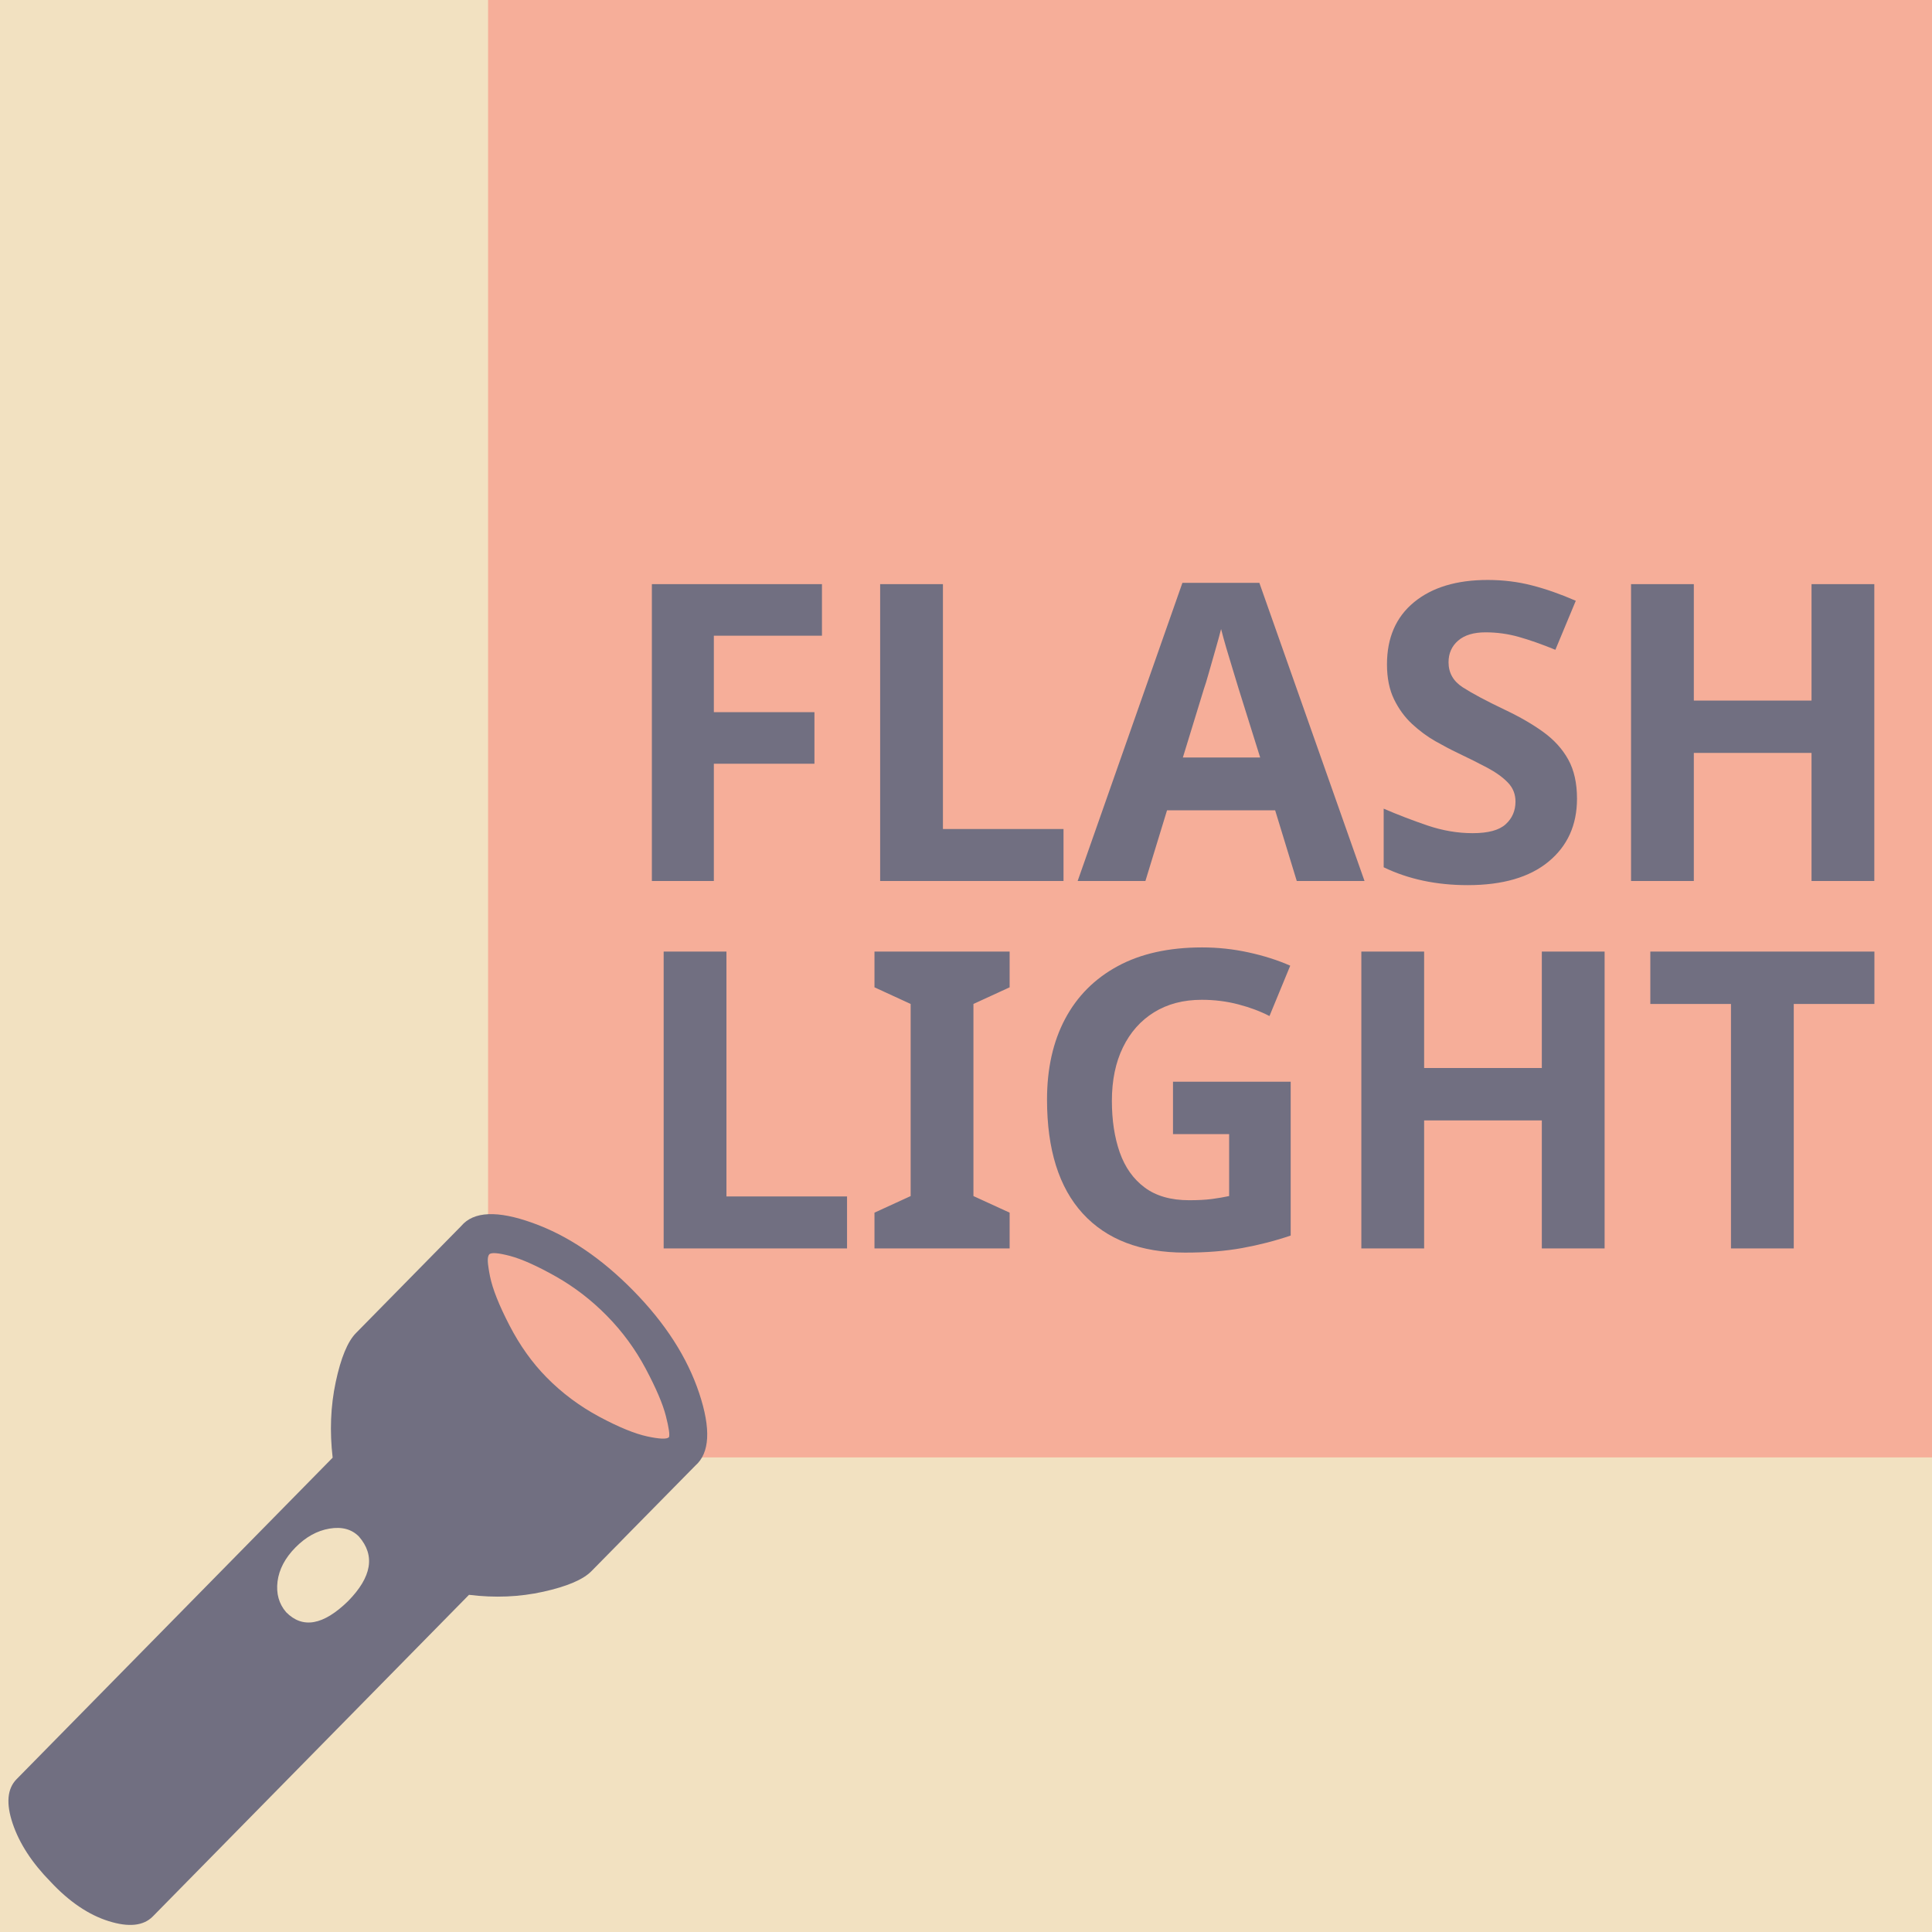
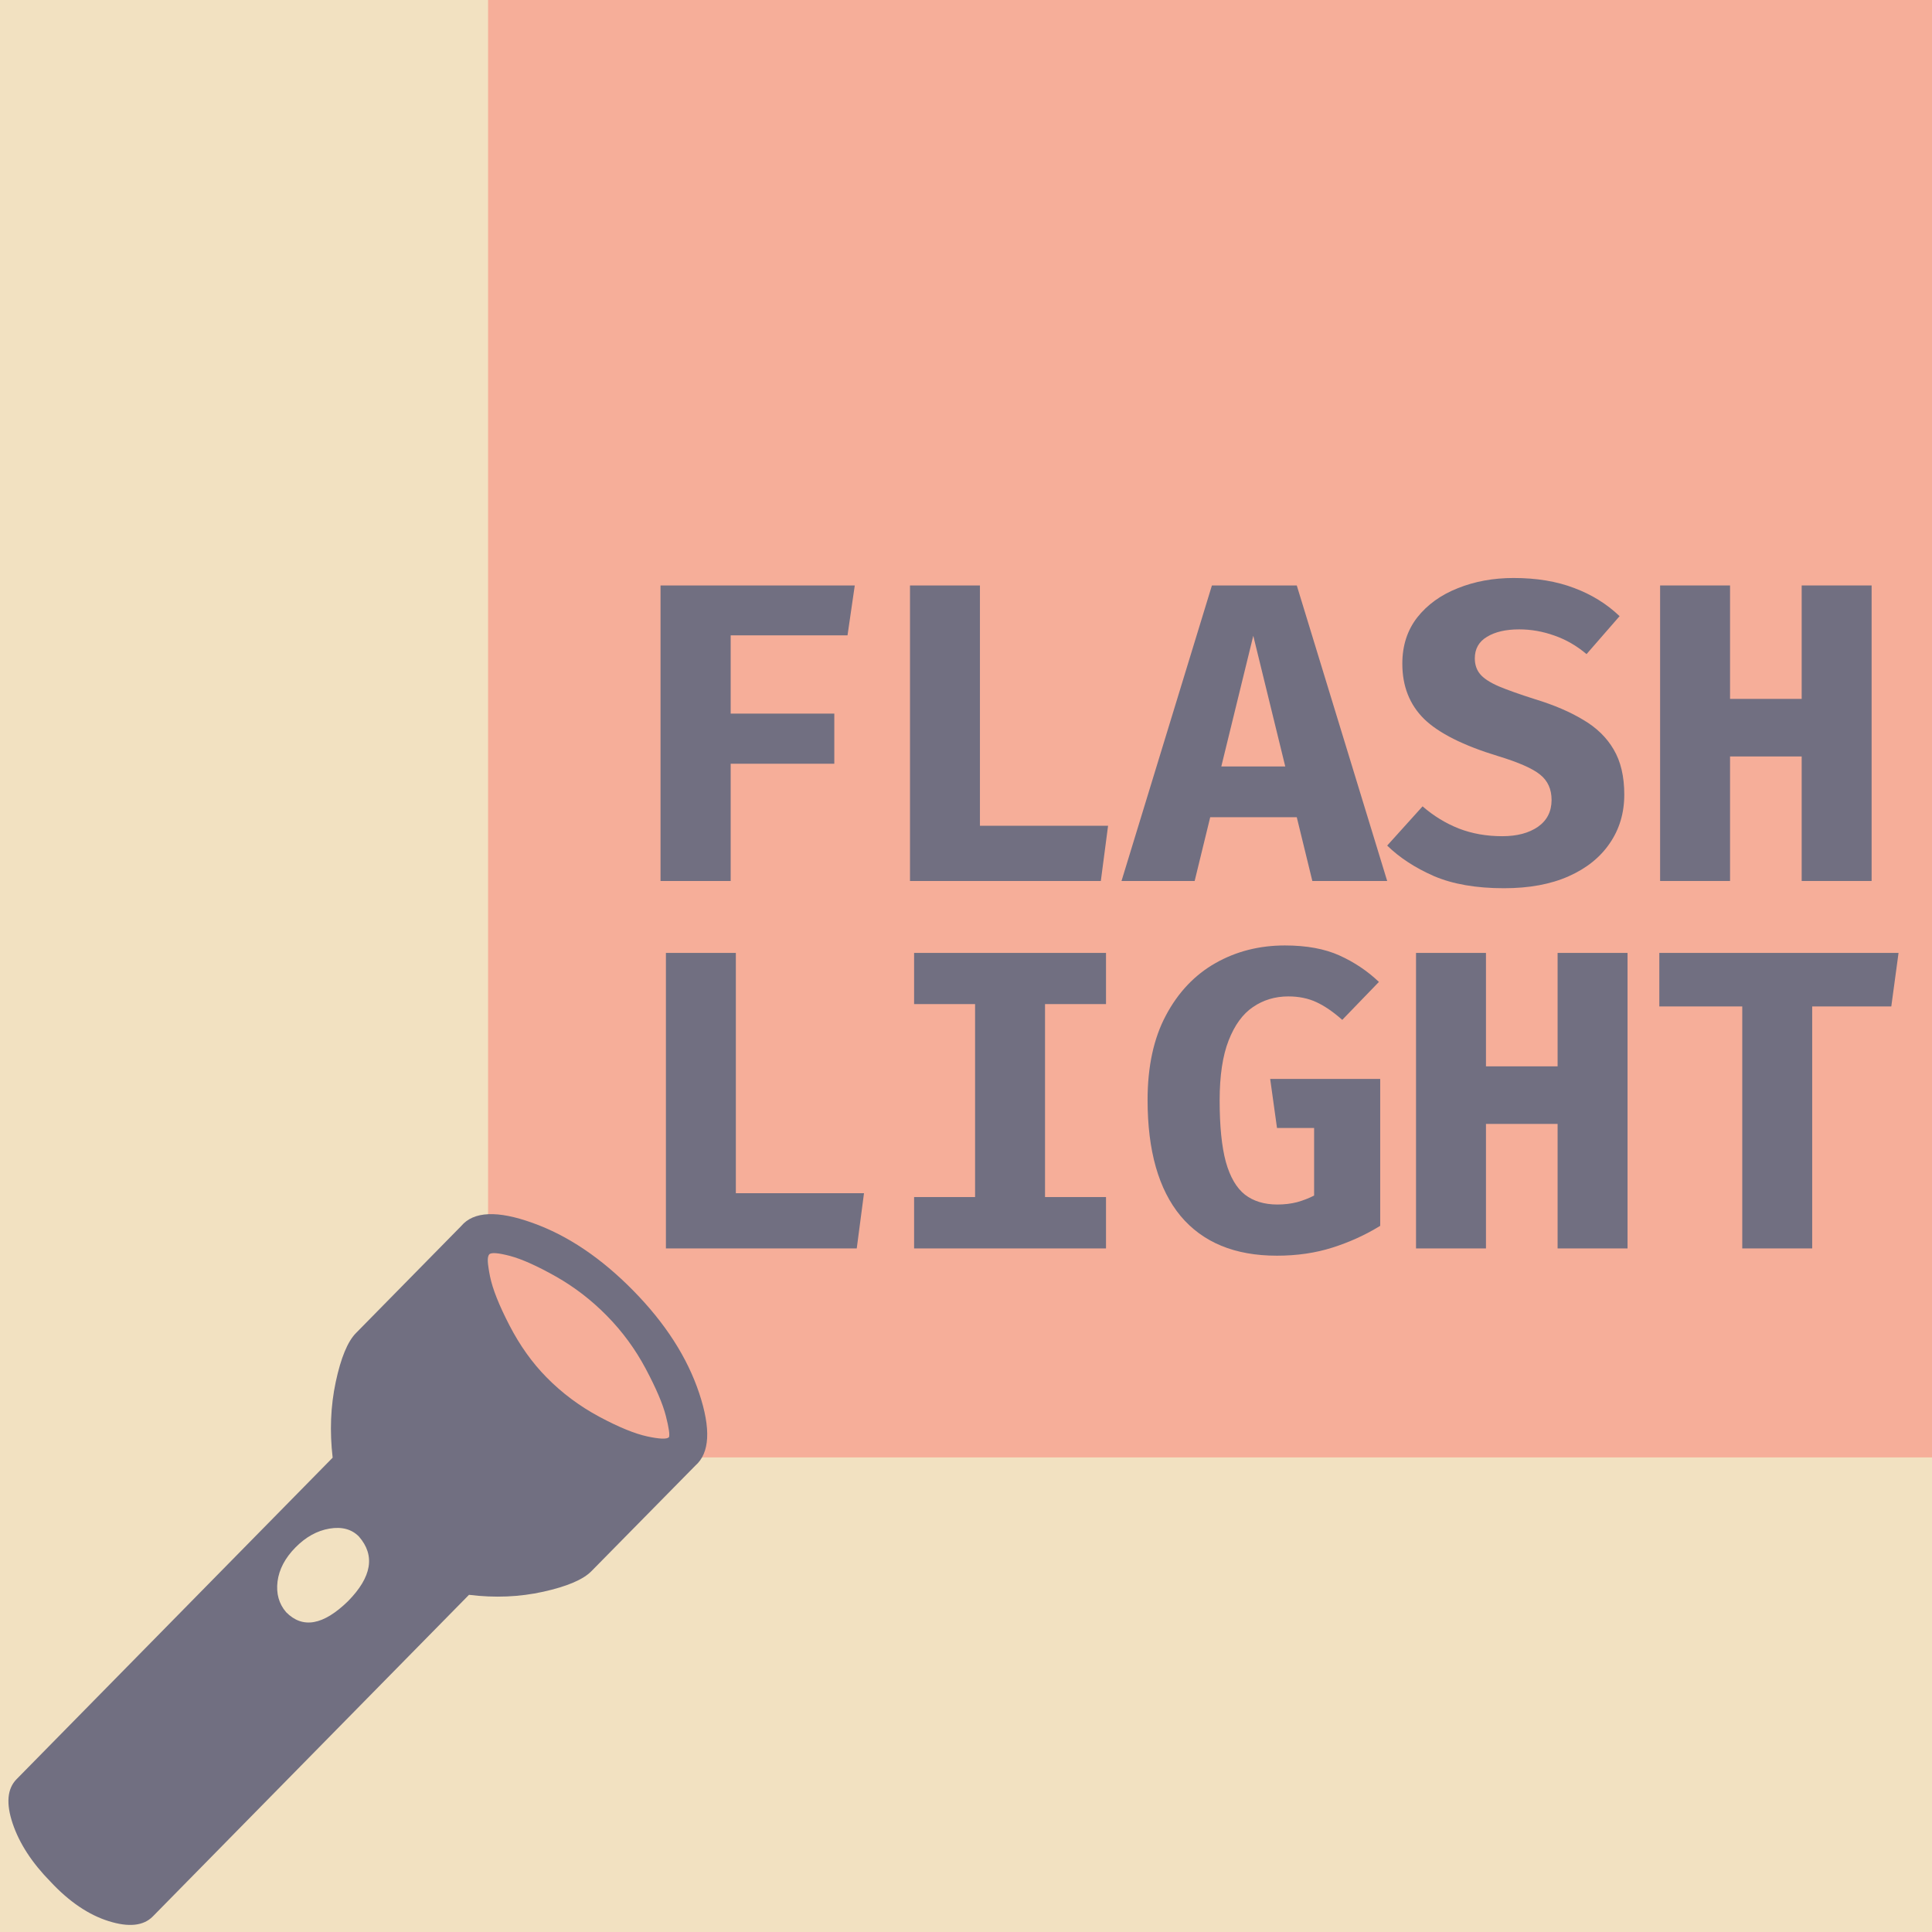
<svg xmlns="http://www.w3.org/2000/svg" version="1.1" x="0px" y="0px" viewBox="0 0 594.777 594.777" enable-background="new 0 0 1000 1000" xml:space="preserve" id="svg888" width="594.777" height="594.777">
  <defs id="defs892">
    <clipPath clipPathUnits="userSpaceOnUse" id="clipPath13302">
      <rect style="fill:#f2e1c1;fill-opacity:1;stroke:none;stroke-width:25.607;stroke-opacity:1" id="rect13304" width="4555.451" height="2982.635" x="-1.726" y="-1982.87" />
    </clipPath>
    <clipPath clipPathUnits="userSpaceOnUse" id="clipPath13306">
      <rect style="fill:#f2e1c1;fill-opacity:1;stroke:none;stroke-width:5.669;stroke-opacity:1" id="rect13308" width="1000" height="666" x="0" y="0" />
    </clipPath>
    <clipPath clipPathUnits="userSpaceOnUse" id="clipPath13310">
      <rect style="fill:#f2e1c1;fill-opacity:1;stroke:none;stroke-width:5.669;stroke-opacity:1" id="rect13312" width="1000" height="666" x="0" y="0" />
    </clipPath>
    <clipPath clipPathUnits="userSpaceOnUse" id="clipPath13314">
      <rect style="fill:#f2e1c1;fill-opacity:1;stroke:none;stroke-width:5.669;stroke-opacity:1" id="rect13316" width="1000" height="666" x="0" y="0" />
    </clipPath>
    <clipPath clipPathUnits="userSpaceOnUse" id="clipPath13306-0">
      <rect style="fill:#f2e1c1;fill-opacity:1;stroke:none;stroke-width:5.669;stroke-opacity:1" id="rect13308-8" width="1000" height="666" x="0" y="0" />
    </clipPath>
    <clipPath clipPathUnits="userSpaceOnUse" id="clipPath18627">
      <rect style="fill:none;fill-opacity:1;stroke:#000000;stroke-width:5.223;stroke-opacity:1" id="rect18629" width="594.777" height="594.777" x="0" y="71.223" />
    </clipPath>
    <clipPath clipPathUnits="userSpaceOnUse" id="clipPath18631">
      <rect style="fill:none;fill-opacity:1;stroke:#000000;stroke-width:5.223;stroke-opacity:1" id="rect18633" width="594.777" height="594.777" x="0" y="71.223" />
    </clipPath>
  </defs>
  <g id="layer3" transform="translate(0,-71.22259)">
    <rect style="fill:#f2e1c1;fill-opacity:1;stroke:none;stroke-width:5.669" id="rect13023" width="1313.852" height="837.299" x="-108.228" y="-69.263" clip-path="url(#clipPath18631)" />
  </g>
  <g id="layer2" transform="translate(0,-71.22259)">
    <rect style="fill:#f6ae99;fill-opacity:1;stroke:#f6ae99;stroke-width:5.669;stroke-opacity:1" id="rect1204" width="1339.667" height="815.808" x="153.095" y="-298.747" clip-path="url(#clipPath18627)" />
-     <text xml:space="preserve" style="font-style:normal;font-weight:normal;font-size:40px;line-height:1.25;font-family:sans-serif;fill:#716f81;fill-opacity:1;stroke:none" x="192.796" y="455.561" id="text3097" clip-path="url(#clipPath13306)" transform="translate(-3.627839,-113.1248)">
-       <tspan id="tspan3095" x="192.796" y="455.561" style="font-style:normal;font-variant:normal;font-weight:bold;font-stretch:normal;font-size:128px;font-family:'Fira Code';-inkscape-font-specification:'Fira Code, Bold';font-variant-ligatures:normal;font-variant-caps:normal;font-variant-numeric:normal;font-variant-east-asian:normal;fill:#716f81;fill-opacity:1">FLASH</tspan>
-     </text>
-     <text xml:space="preserve" style="font-style:normal;font-weight:normal;font-size:40px;line-height:1.25;font-family:sans-serif;fill:#716f81;fill-opacity:1;stroke:none" x="192.796" y="455.561" id="text3097-8" clip-path="url(#clipPath13306-0)">
-       <tspan id="tspan3095-5" x="192.796" y="455.561" style="font-style:normal;font-variant:normal;font-weight:bold;font-stretch:normal;font-size:128px;font-family:'Fira Code';-inkscape-font-specification:'Fira Code, Bold';font-variant-ligatures:normal;font-variant-caps:normal;font-variant-numeric:normal;font-variant-east-asian:normal;fill:#716f81;fill-opacity:1">LIGHT</tspan>
-     </text>
+     <g aria-label="FLASH" transform="translate(-3.627839,-113.1248)" id="text3097" clip-path="url(#clipPath13306)" style="font-size:40px;line-height:1.25;fill:#716f81">
+       <path d="m 228.571,379.943 v 24.09 h 31.902 v 15.426 H 228.571 v 36.103 h -21.596 v -90.978 h 59.799 l -2.232,15.36 z" style="font-weight:bold;font-size:128px;font-family:'Fira Code';-inkscape-font-specification:'Fira Code, Bold'" id="path846" />
+       <path d="m 283.775,455.561 v -90.978 h 21.53 v 73.977 h 39.45 l -2.232,17.001 z" style="font-weight:bold;font-size:128px;font-family:'Fira Code';-inkscape-font-specification:'Fira Code, Bold'" id="path848" />
+       <path d="m 402.848,435.935 h -26.65 l -4.792,19.627 h -22.515 l 27.832,-90.978 h 26.125 l 27.832,90.978 h -23.04 z m -23.237,-15.623 h 19.692 l -9.846,-40.238 z" style="font-weight:bold;font-size:128px;font-family:'Fira Code';-inkscape-font-specification:'Fira Code, Bold'" id="path850" />
+       <path d="m 503.672,428.977 q 0,8.468 -4.464,14.966 -4.398,6.498 -12.669,10.174 -8.271,3.676 -19.889,3.676 -12.866,0 -21.596,-3.742 -8.665,-3.807 -14.375,-9.387 L 441.576,432.587 q 5.054,4.398 11.159,6.827 6.105,2.363 13.391,2.363 6.761,0 10.962,-2.888 4.201,-2.954 4.201,-8.271 0,-4.989 -3.545,-7.811 -3.479,-2.823 -12.997,-5.711 -15.951,-4.857 -22.712,-11.422 -6.695,-6.63 -6.695,-17.001 0,-8.336 4.595,-14.244 4.661,-5.908 12.472,-8.993 7.811,-3.151 17.198,-3.151 10.568,0 18.642,3.085 8.074,3.019 13.982,8.665 l -10.174,11.684 q -4.595,-3.873 -9.912,-5.711 -5.317,-1.904 -10.831,-1.904 -6.17,0 -9.912,2.297 -3.742,2.232 -3.742,6.63 0,2.888 1.641,4.857 1.641,1.969 5.711,3.742 4.07,1.707 11.29,4.004 8.599,2.626 14.704,6.302 6.17,3.61 9.387,9.124 3.282,5.514 3.282,13.916 z" style="font-weight:bold;font-size:128px;font-family:'Fira Code';-inkscape-font-specification:'Fira Code, Bold'" id="path852" />
+       <path d="m 558.286,455.561 v -38.334 h -22.055 v 38.334 h -21.53 v -90.978 h 21.53 v 34.921 h 22.055 v -34.921 h 21.53 v 90.978 z" style="font-weight:bold;font-size:128px;font-family:'Fira Code';-inkscape-font-specification:'Fira Code, Bold'" id="path854" />
+     </g>
+     <g aria-label="LIGHT" id="text3097-8" clip-path="url(#clipPath13306-0)" style="font-size:40px;line-height:1.25;fill:#716f81">
+       <path d="m 205.006,455.561 v -90.978 h 21.53 v 73.977 h 39.45 l -2.232,17.001 z" style="font-weight:bold;font-size:128px;font-family:'Fira Code';-inkscape-font-specification:'Fira Code, Bold'" id="path857" />
+       <path d="m 340.489,364.583 v 15.754 h -18.773 v 59.405 h 18.773 v 15.819 h -59.077 v -15.819 h 18.773 v -59.405 h -18.773 v -15.754 z" style="font-weight:bold;font-size:128px;font-family:'Fira Code';-inkscape-font-specification:'Fira Code, Bold'" id="path859" />
+       <path d="m 393.067,457.793 q -19.364,0 -29.604,-12.209 -10.174,-12.275 -10.174,-35.709 0,-15.491 5.645,-26.059 5.645,-10.634 15.229,-16.082 9.584,-5.448 21.399,-5.448 9.977,0 16.804,3.085 6.827,3.085 12.144,8.139 l -11.29,11.684 q -4.135,-3.676 -7.943,-5.448 -3.807,-1.772 -8.665,-1.772 -6.105,0 -10.896,3.282 -4.726,3.216 -7.483,10.306 -2.757,7.024 -2.757,18.445 0,11.881 1.904,18.905 1.969,7.024 5.908,10.109 3.938,3.019 9.977,3.019 3.216,0 6.039,-0.722 2.823,-0.788 5.251,-2.035 v -20.808 h -11.422 l -2.101,-15.097 h 33.871 v 45.227 q -6.827,4.201 -14.704,6.695 -7.811,2.494 -17.132,2.494 z" style="font-weight:bold;font-size:128px;font-family:'Fira Code';-inkscape-font-specification:'Fira Code, Bold'" id="path861" />
+       <path d="m 479.517,455.561 v -38.334 h -22.055 v 38.334 h -21.53 v -90.978 h 21.53 v 34.921 h 22.055 v -34.921 h 21.53 v 90.978 z" style="font-weight:bold;font-size:128px;font-family:'Fira Code';-inkscape-font-specification:'Fira Code, Bold'" id="path863" />
+       <path d="m 557.892,381.059 v 74.503 h -21.53 v -74.503 h -25.534 v -16.476 h 73.649 l -2.232,16.476 z" style="font-weight:bold;font-size:128px;font-family:'Fira Code';-inkscape-font-specification:'Fira Code, Bold'" id="path865" />
+     </g>
  </g>
  <g id="layer1" transform="translate(0,-71.22259)">
    <g id="g886" transform="matrix(0.2195172,0,0,0.2232925,0.3788195,442.76)" style="fill:#716f81;fill-opacity:1;stroke:none" clip-path="url(#clipPath13302)">
      <path d="m 886.4,115.5 c 44.9,44.9 75.7,92 92.4,141.3 16.7,49.3 14.9,82.6 -5.4,100 L 827.7,502.3 c -11.6,11.6 -34,21 -67.4,28.3 -33.4,7.3 -68.1,8.7 -104.3,4.3 L 212.6,978.3 c -13,13 -33.7,15.2 -61.9,6.5 C 122.5,976.1 95.3,958 69.2,930.5 43.1,904.4 25.4,877.6 16,850.1 6.6,822.6 8.4,802.3 21.4,789.2 L 464.8,345.8 c -4.3,-36.2 -2.9,-71 4.3,-104.3 7.2,-33.3 16.7,-55.8 28.3,-67.4 L 645.1,26.4 c 17.4,-20.3 50.7,-21.7 100,-4.3 49.3,17.3 96.3,48.4 141.3,93.4 v 0 M 399.5,558.8 c 23.2,23.2 52.2,18.1 86.9,-15.2 33.3,-33.3 38.4,-63 15.2,-89.1 -10.1,-10.1 -23.9,-13.8 -41.3,-10.9 -17.4,2.9 -33.3,11.6 -47.8,26.1 -14.5,14.5 -22.8,30.1 -25,46.7 -2.1,16.7 1.9,30.8 12,42.4 v 0 M 764.7,235 c 21.7,21.7 46.4,39.8 73.9,54.3 27.5,14.5 50,23.5 67.4,27.2 17.4,3.7 27.5,4 30.4,1.1 1.4,-2.9 0,-12.7 -4.3,-29.3 -4.3,-16.6 -13.8,-38.4 -28.3,-65.2 C 889.3,196.3 871.2,172 849.5,150.3 827.8,128.6 803.9,110.5 777.8,96 751.7,81.5 730.3,72.1 713.7,67.7 697,63.4 687.3,62.6 684.4,65.5 c -2.9,2.9 -2.5,13 1.1,30.4 3.6,17.4 12.7,39.8 27.2,67.4 14.5,27.6 31.7,51.4 52,71.7 v 0" id="path884" style="fill:#716f81;fill-opacity:1;stroke:none" />
    </g>
  </g>
</svg>
